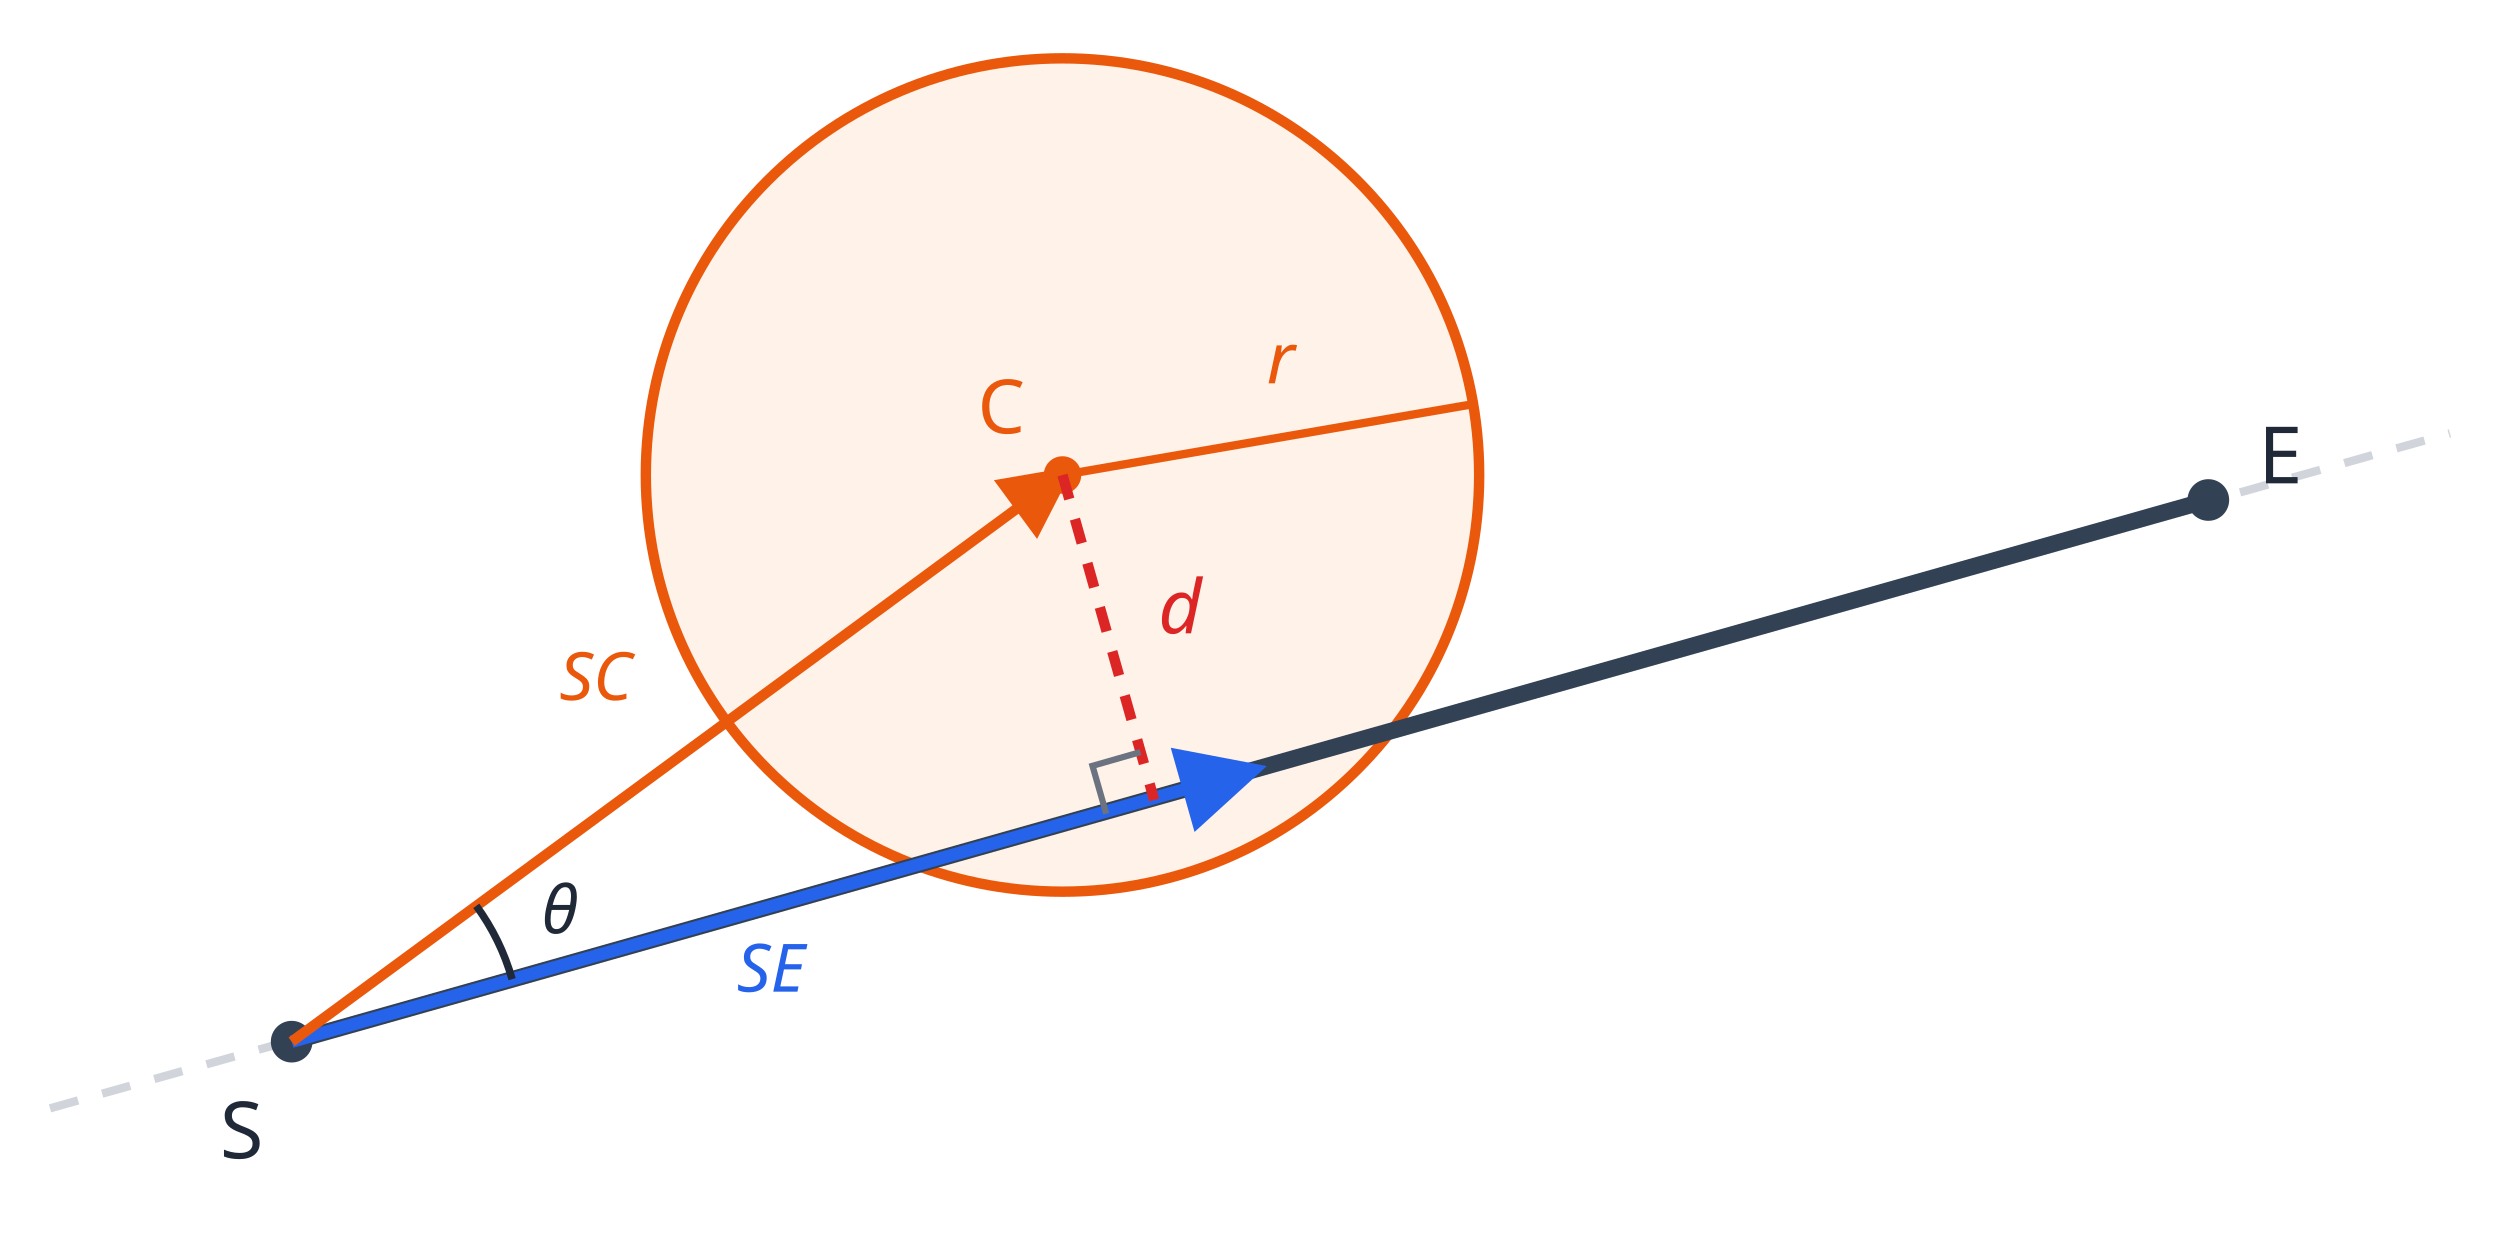
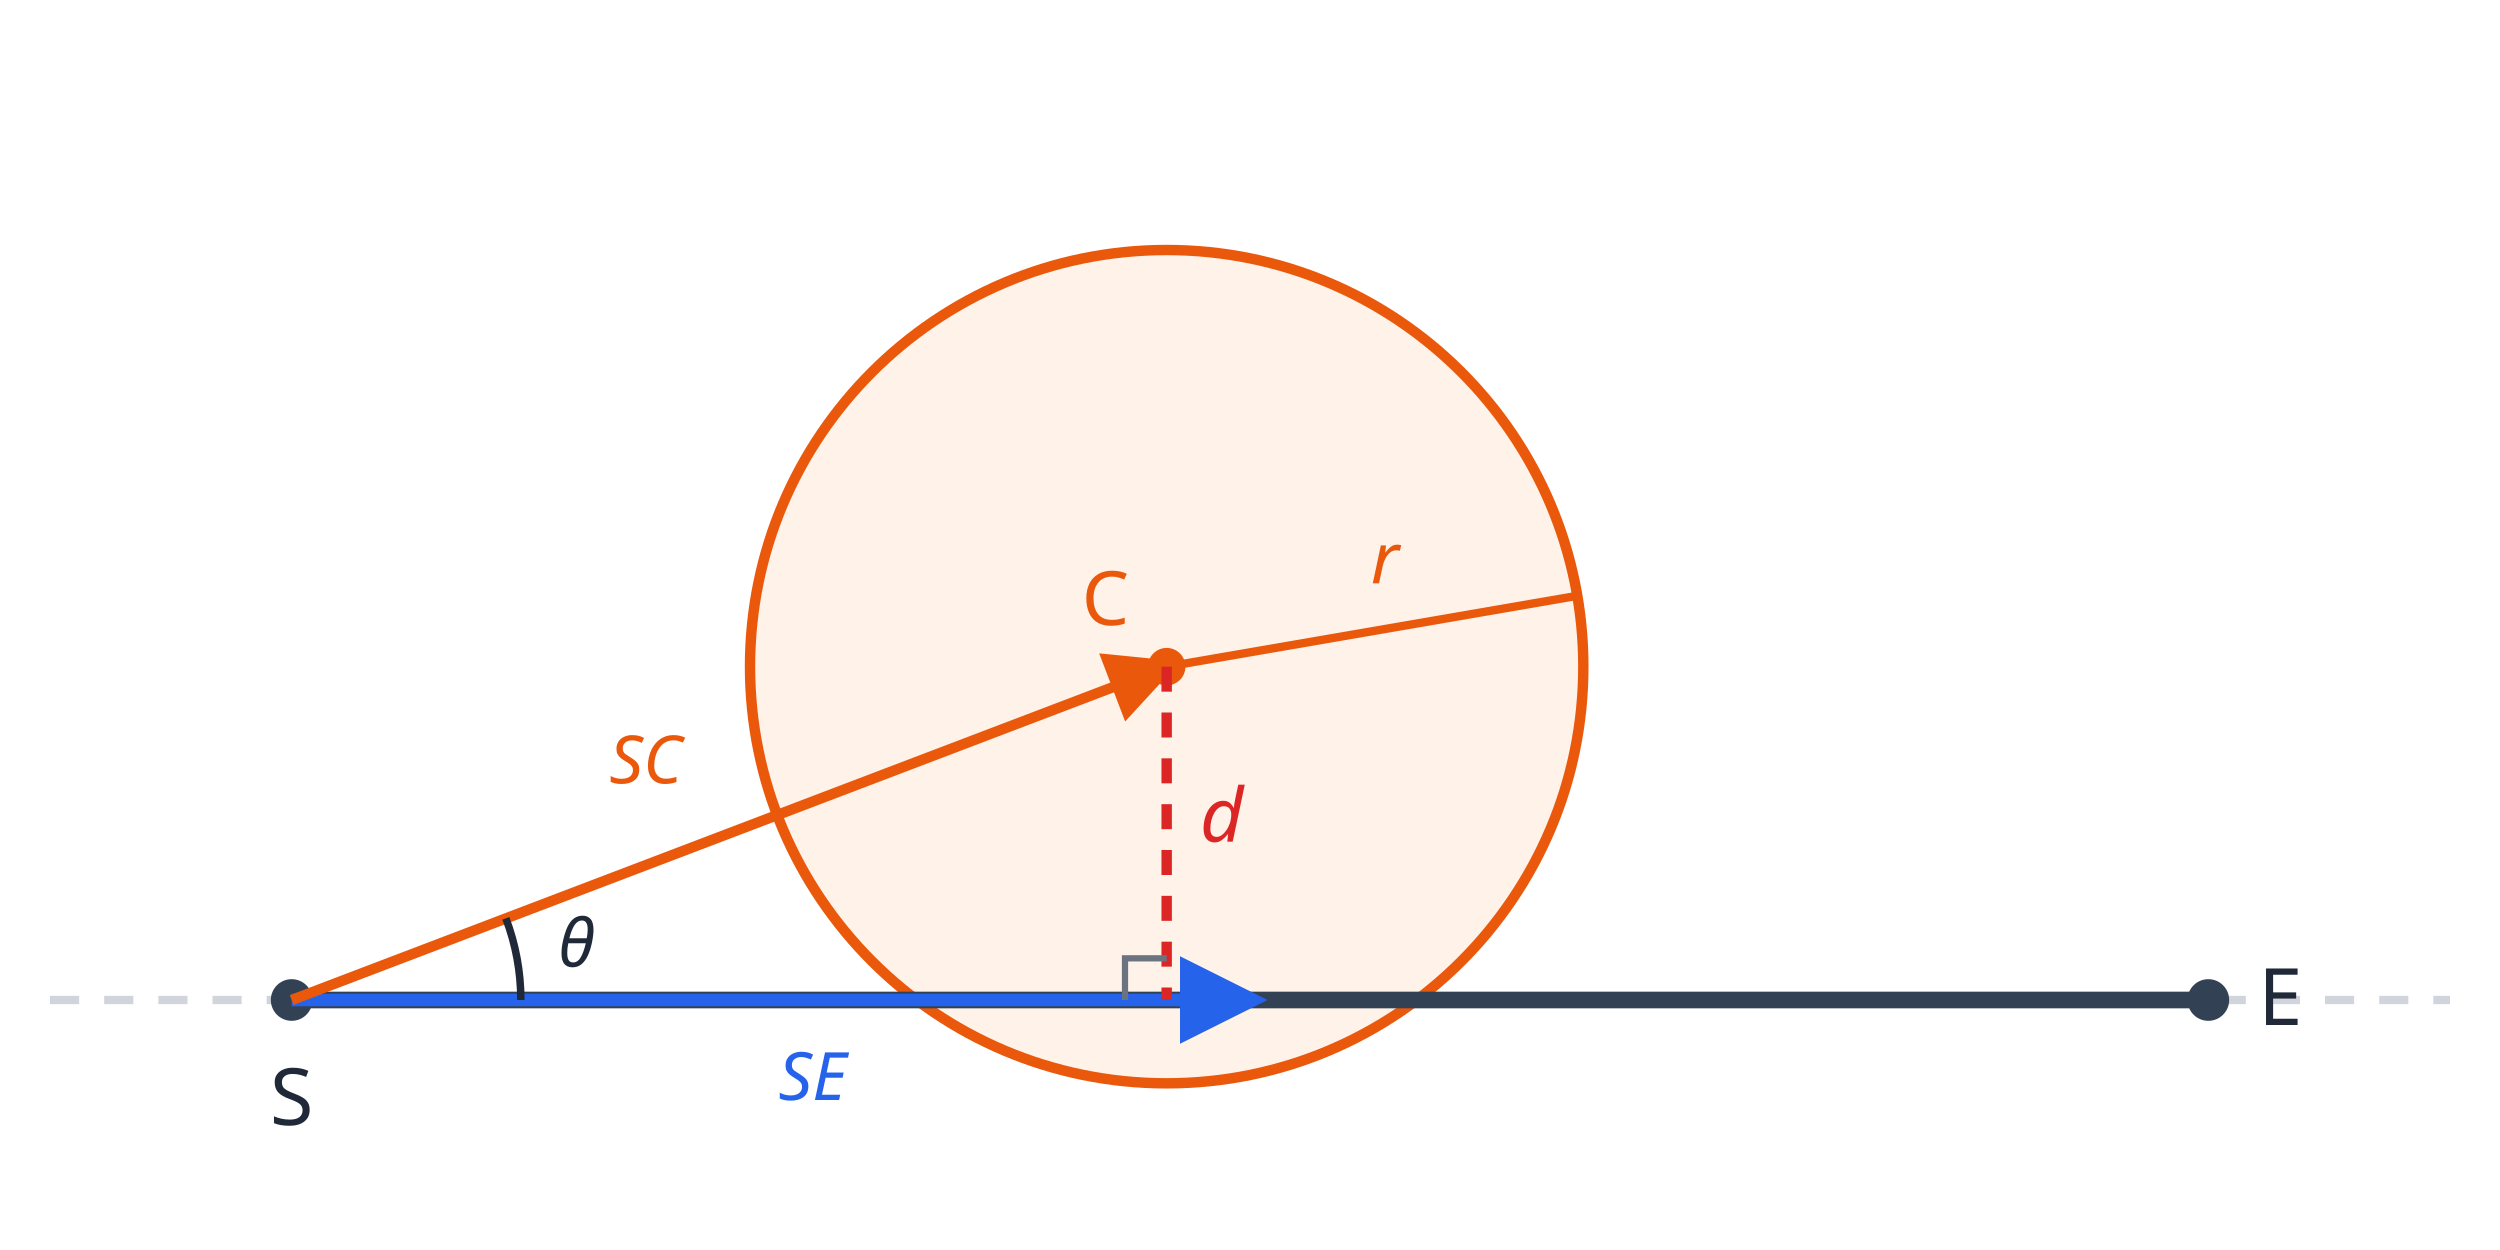
<svg xmlns="http://www.w3.org/2000/svg" width="1200" height="600" viewBox="20 60 600 300" font-family="'Hiragino Sans','Hiragino Kaku Gothic ProN',sans-serif">
  <defs>
    <marker id="arrowBlue" viewBox="0 0 10 10" refX="8" refY="5" markerWidth="7" markerHeight="7" orient="auto-start-reverse">
      <path d="M 0 0 L 10 5 L 0 10 z" fill="#2563EB" />
    </marker>
    <marker id="arrowOrange" viewBox="0 0 10 10" refX="8" refY="5" markerWidth="7" markerHeight="7" orient="auto-start-reverse">
      <path d="M 0 0 L 10 5 L 0 10 z" fill="#EA580C" />
    </marker>
  </defs>
  <rect x="20" y="60" width="600" height="300" fill="#ffffff" />
-   <line x1="32" y1="326" x2="608" y2="164" stroke="#D1D5DB" stroke-width="2" stroke-dasharray="7 6" />
-   <circle cx="275" cy="174" r="100" fill="#F97316" fill-opacity="0.09" stroke="#EA580C" stroke-width="2.5" />
-   <circle cx="275" cy="174" r="4.5" fill="#EA580C" />
-   <text x="266" y="164" font-size="18" fill="#EA580C" text-anchor="end">C</text>
-   <line x1="275" y1="174" x2="373.5" y2="157" stroke="#EA580C" stroke-width="2" />
-   <text x="324" y="152" font-size="17" fill="#EA580C" font-style="italic">r</text>
-   <line x1="90" y1="310" x2="550" y2="180" stroke="#334155" stroke-width="4" stroke-linecap="round" />
-   <circle cx="90" cy="310" r="5" fill="#334155" />
-   <circle cx="550" cy="180" r="5" fill="#334155" />
-   <text x="78" y="338" font-size="19" fill="#1F2937" text-anchor="middle">S</text>
-   <text x="562" y="176" font-size="19" fill="#1F2937">E</text>
-   <line x1="90" y1="310" x2="320" y2="245" stroke="#2563EB" stroke-width="3" marker-end="url(#arrowBlue)" />
-   <text x="205" y="298" font-size="16" fill="#2563EB" text-anchor="middle" font-style="italic">SE</text>
-   <line x1="90" y1="310" x2="275" y2="174" stroke="#EA580C" stroke-width="2.5" marker-end="url(#arrowOrange)" />
-   <text x="163" y="228" font-size="16" fill="#EA580C" text-anchor="middle" font-style="italic">SC</text>
-   <line x1="275" y1="174" x2="297" y2="252" stroke="#DC2626" stroke-width="2.5" stroke-dasharray="6 5" />
-   <text x="298" y="212" font-size="18" fill="#DC2626" font-style="italic">d</text>
-   <path d="M 285.5 255.3 L 282.2 243.8 L 293.7 240.5" fill="none" stroke="#6B7280" stroke-width="1.5" />
-   <path d="M 142.9 295 A 55 55 0 0 0 134.3 277.4" fill="none" stroke="#1F2937" stroke-width="1.8" />
-   <text x="150" y="284" font-size="16" fill="#1F2937" font-style="italic">θ</text>
+   <line x1="32" y1="300" x2="608" y2="300" stroke="#D1D5DB" stroke-width="2" stroke-dasharray="7 6" />
+   <circle cx="300" cy="220" r="100" fill="#F97316" fill-opacity="0.09" stroke="#EA580C" stroke-width="2.5" />
+   <circle cx="300" cy="220" r="4.5" fill="#EA580C" />
+   <text x="291" y="210" font-size="18" fill="#EA580C" text-anchor="end">C</text>
+   <line x1="300" y1="220" x2="398.5" y2="203" stroke="#EA580C" stroke-width="2" />
+   <text x="349" y="200" font-size="17" fill="#EA580C" font-style="italic">r</text>
+   <line x1="90" y1="300" x2="550" y2="300" stroke="#334155" stroke-width="4" stroke-linecap="round" />
+   <circle cx="90" cy="300" r="5" fill="#334155" />
+   <circle cx="550" cy="300" r="5" fill="#334155" />
+   <text x="90" y="330" font-size="19" fill="#1F2937" text-anchor="middle">S</text>
+   <text x="562" y="306" font-size="19" fill="#1F2937">E</text>
+   <line x1="90" y1="300" x2="320" y2="300" stroke="#2563EB" stroke-width="3" marker-end="url(#arrowBlue)" />
+   <text x="215" y="324" font-size="16" fill="#2563EB" text-anchor="middle" font-style="italic">SE</text>
+   <line x1="90" y1="300" x2="300" y2="220" stroke="#EA580C" stroke-width="2.5" marker-end="url(#arrowOrange)" />
+   <text x="175" y="248" font-size="16" fill="#EA580C" text-anchor="middle" font-style="italic">SC</text>
+   <line x1="300" y1="220" x2="300" y2="300" stroke="#DC2626" stroke-width="2.5" stroke-dasharray="6 5" />
+   <text x="308" y="262" font-size="18" fill="#DC2626" font-style="italic">d</text>
+   <path d="M 290 300 L 290 290 L 300 290" fill="none" stroke="#6B7280" stroke-width="1.5" />
+   <path d="M 145 300 A 55 55 0 0 0 141.4 280.4" fill="none" stroke="#1F2937" stroke-width="1.8" />
+   <text x="154" y="292" font-size="16" fill="#1F2937" font-style="italic">θ</text>
</svg>
